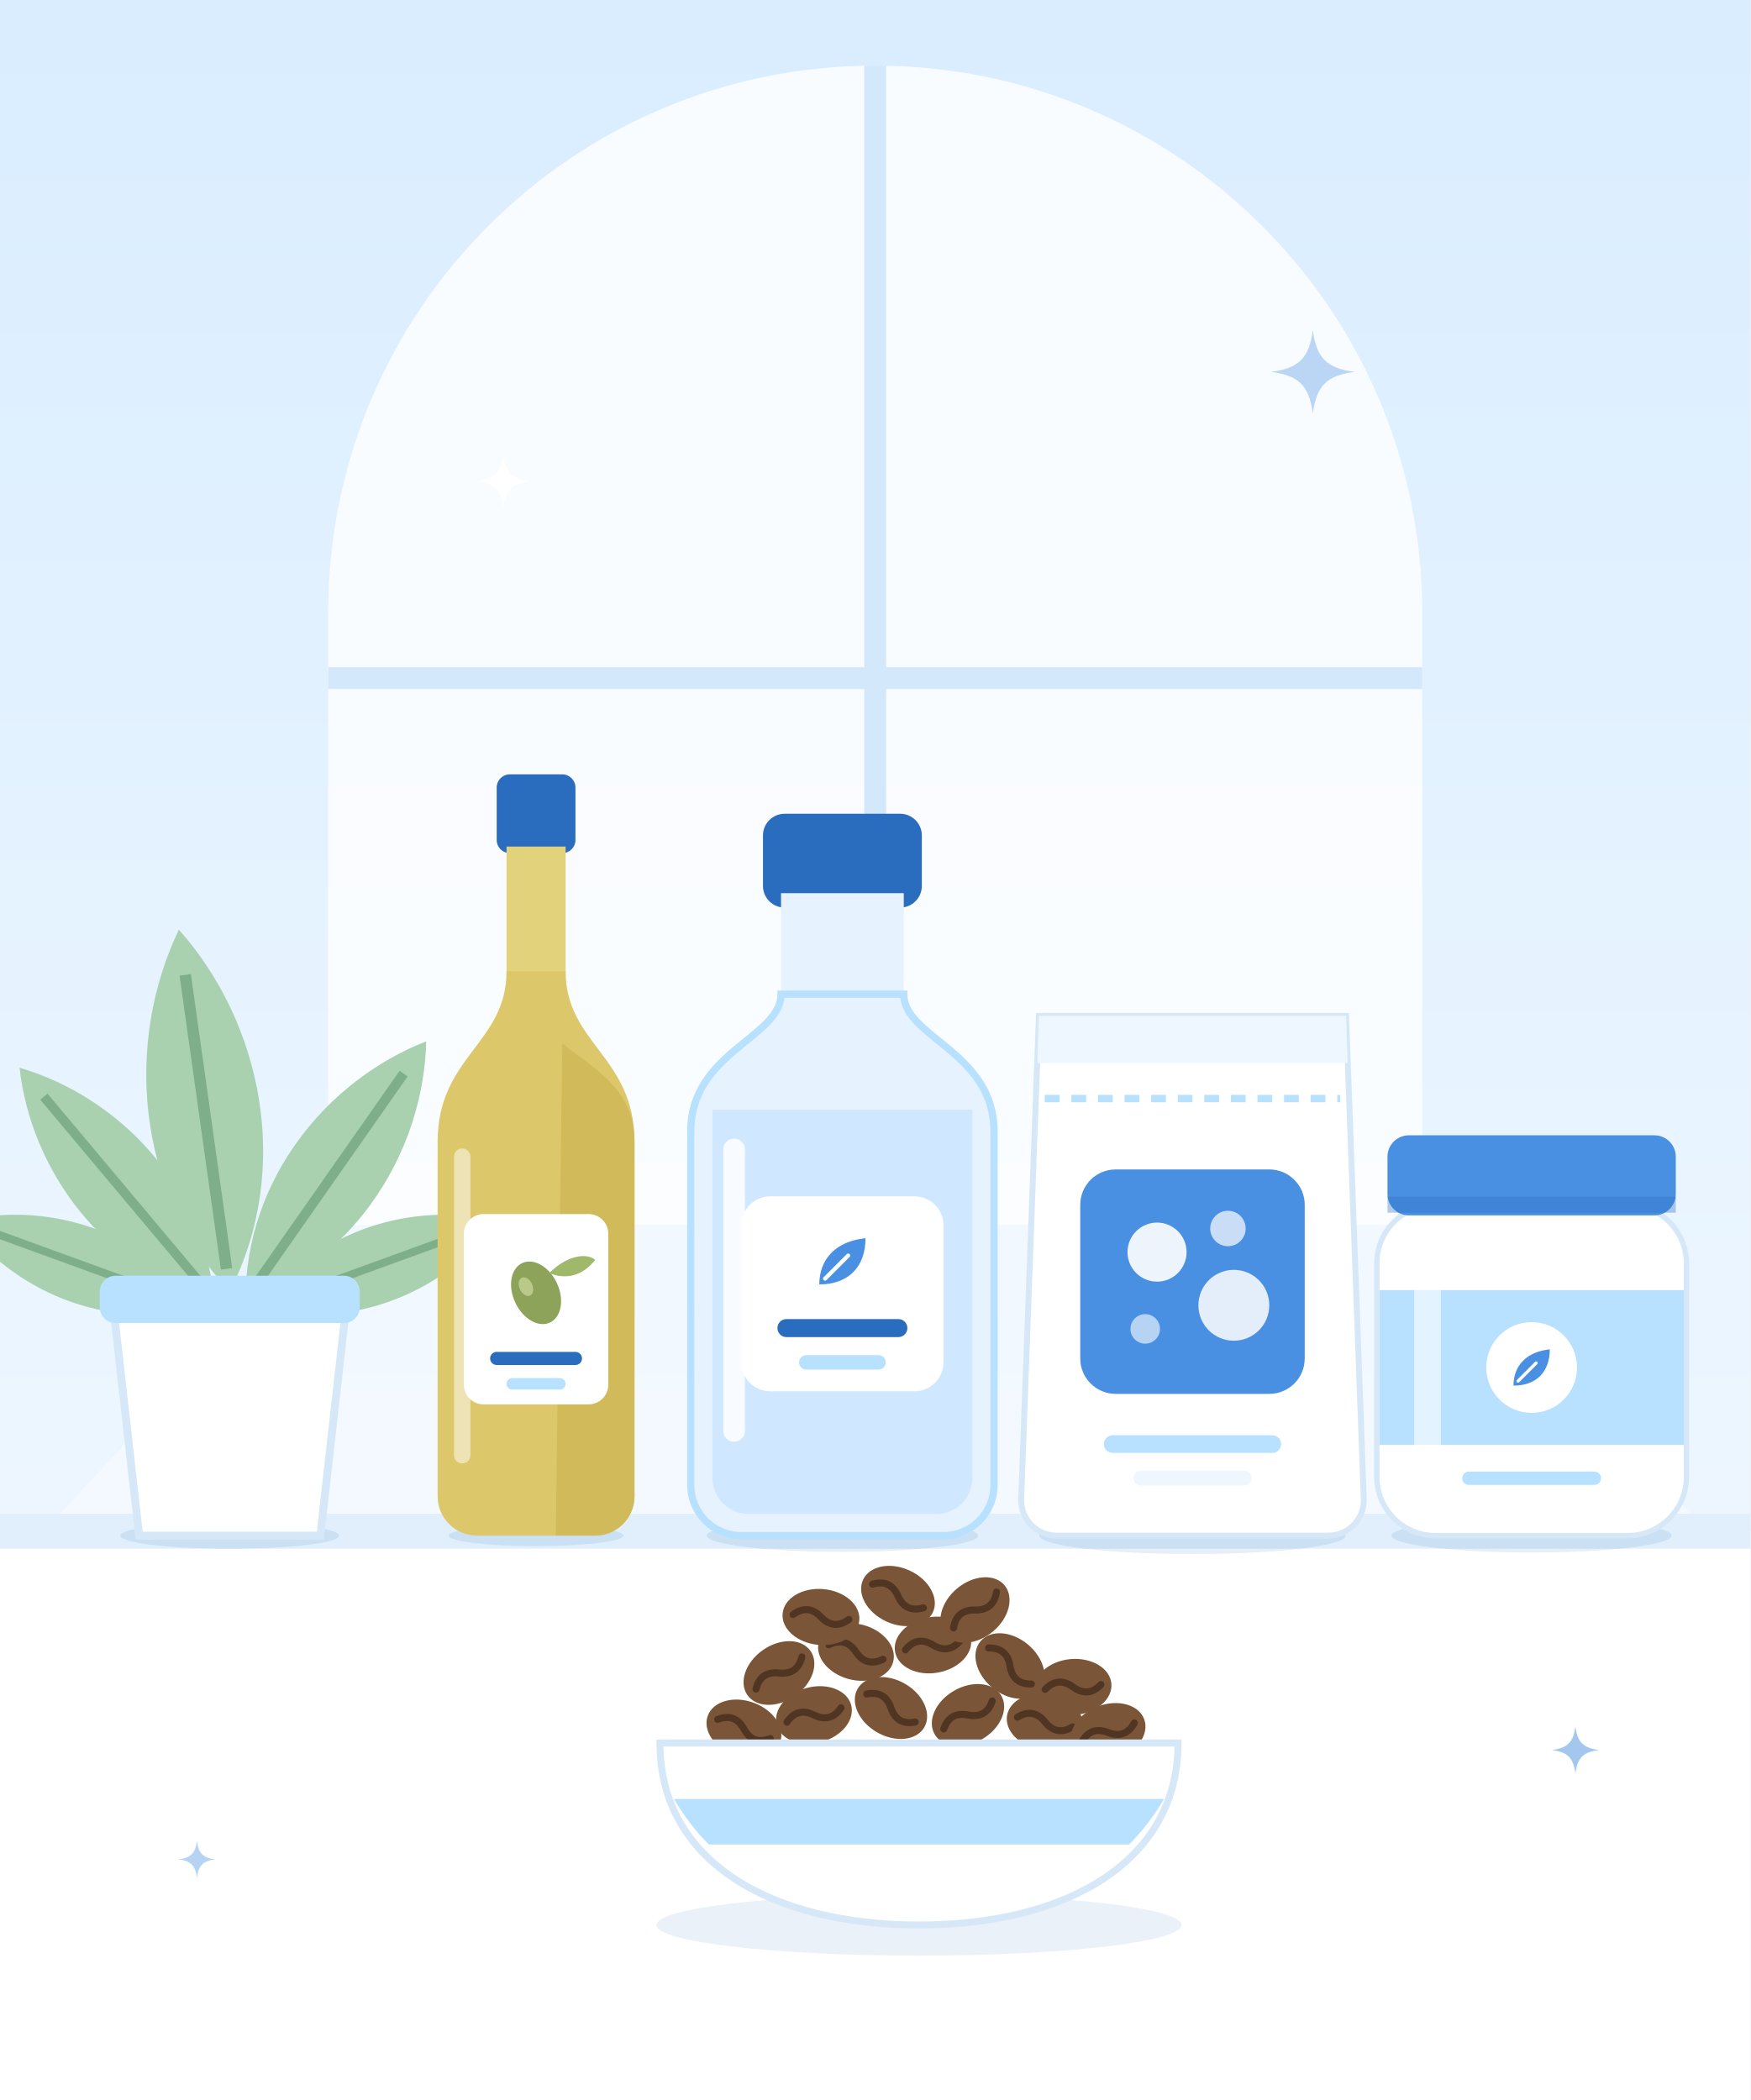
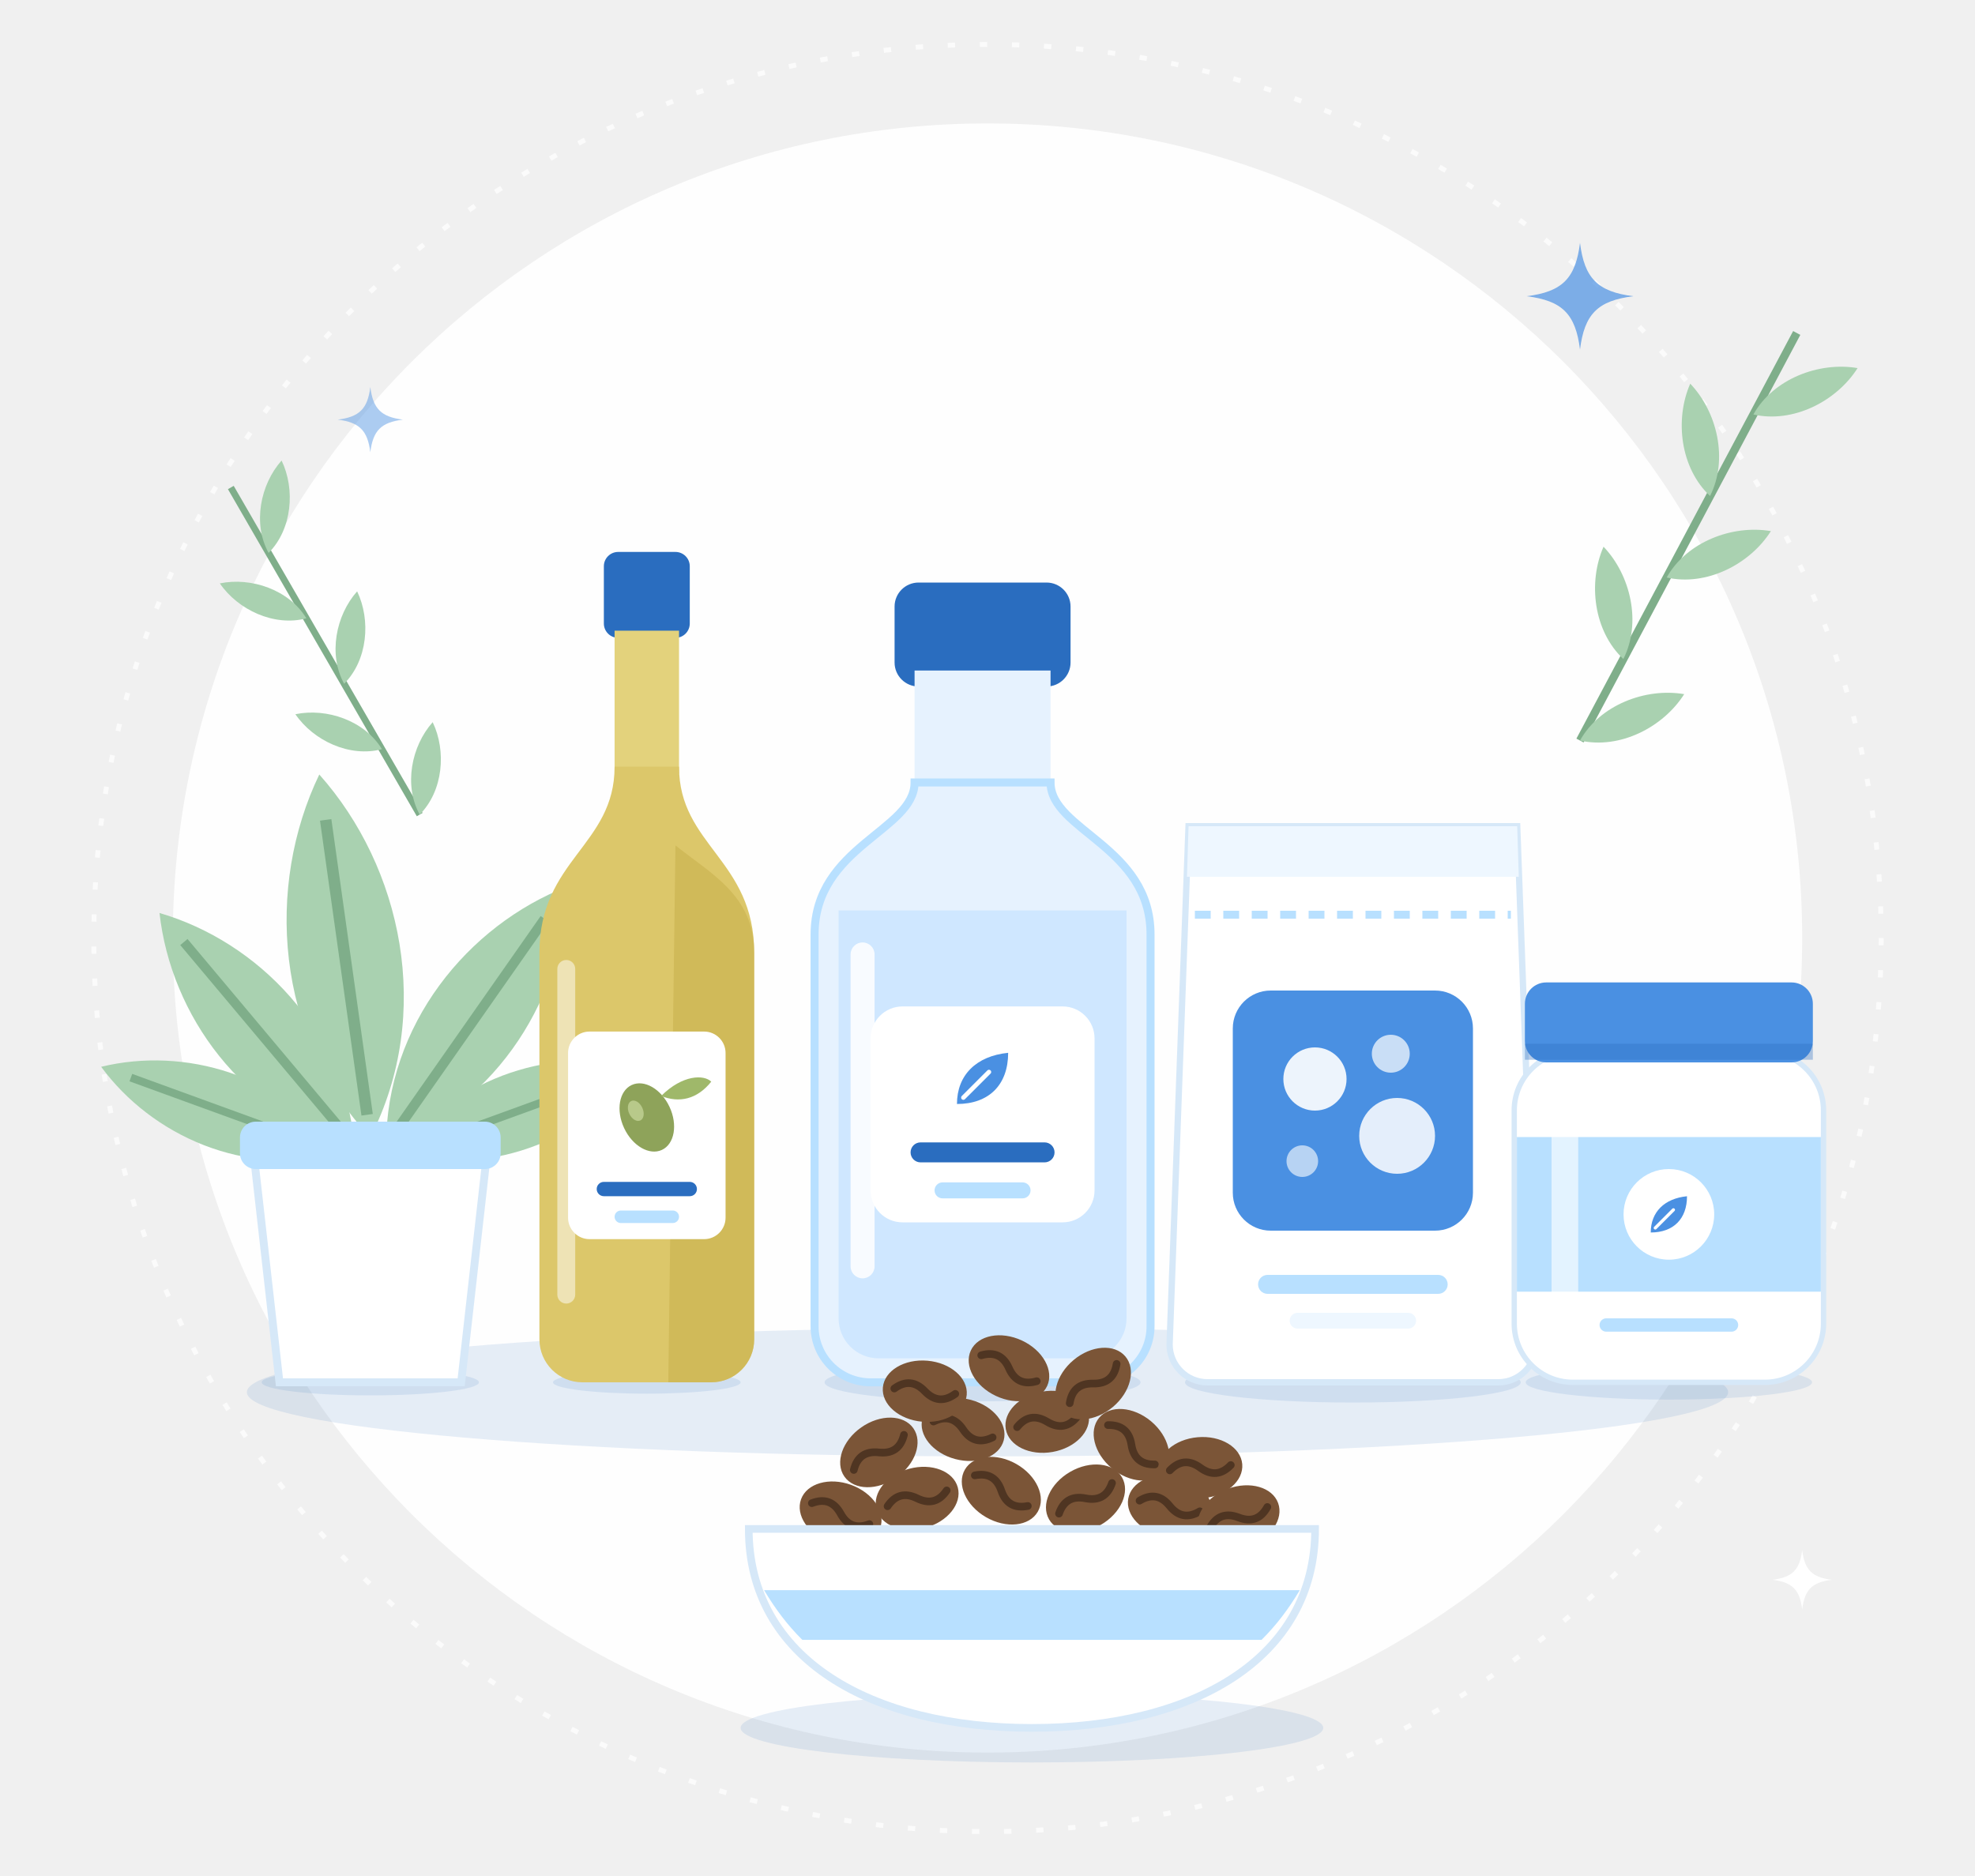
- <svg xmlns="http://www.w3.org/2000/svg" viewBox="0 0 800 960" width="800" height="960">
-   <defs>
-     <linearGradient id="bg" x1="0" y1="0" x2="0" y2="1">
-       <stop offset="0" stop-color="#d9edff" />
-       <stop offset="1" stop-color="#f5faff" />
-     </linearGradient>
-   </defs>
-   <rect width="800" height="960" fill="url(#bg)" />
-   <path fill="#fff" opacity=".8" d="M150 560V280a250 250 0 0 1 500 0v280z" />
-   <path fill="none" stroke="#d3e8fb" stroke-width="10" d="M400 30v530M150 310h500" />
-   <path fill="#fff" opacity=".35" d="M150 560h500l130 140H20z" />
-   <g transform="translate(600 170) scale(1.6)">
-     <path fill="#4a90e2" opacity="0.35" d="M0-12C1-4 4-1 12 0 4 1 1 4 0 12-1 4-4 1-12 0-4-1-1-4 0-12z" />
+ <svg xmlns="http://www.w3.org/2000/svg" viewBox="0 0 800 760" width="800" height="760">
+   <circle cx="400" cy="380" r="330" fill="#fff" opacity=".92" />
+   <circle cx="400" cy="380" r="362" fill="none" stroke="#fff" stroke-width="2" opacity=".7" stroke-dasharray="3 10" />
+   <g transform="translate(640 300) rotate(28) scale(1.1)">
+     <path stroke="#7fae8a" stroke-width="3" fill="none" d="M0 0V-170" />
+     <g transform="translate(0 0) rotate(38)">
+       <path fill="#a9d1b0" d="M0 0C-9-12-8-30 0-42 8-30 9-12 0 0z" />
+     </g>
+     <g transform="translate(0 -34) rotate(-38)">
+       <path fill="#a9d1b0" d="M0 0C-9-12-8-30 0-42 8-30 9-12 0 0z" />
+     </g>
+     <g transform="translate(0 -68) rotate(38)">
+       <path fill="#a9d1b0" d="M0 0C-9-12-8-30 0-42 8-30 9-12 0 0z" />
+     </g>
+     <g transform="translate(0 -102) rotate(-38)">
+       <path fill="#a9d1b0" d="M0 0C-9-12-8-30 0-42 8-30 9-12 0 0z" />
+     </g>
+     <g transform="translate(0 -136) rotate(38)">
+       <path fill="#a9d1b0" d="M0 0C-9-12-8-30 0-42 8-30 9-12 0 0z" />
+     </g>
  </g>
-   <g transform="translate(230 220) scale(1)">
-     <path fill="#fff" opacity="1" d="M0-12C1-4 4-1 12 0 4 1 1 4 0 12-1 4-4 1-12 0-4-1-1-4 0-12z" />
+   <g transform="translate(170 330) rotate(-30) scale(0.9)">
+     <path stroke="#7fae8a" stroke-width="3" fill="none" d="M0 0V-170" />
+     <g transform="translate(0 0) rotate(38)">
+       <path fill="#a9d1b0" d="M0 0C-9-12-8-30 0-42 8-30 9-12 0 0z" />
+     </g>
+     <g transform="translate(0 -34) rotate(-38)">
+       <path fill="#a9d1b0" d="M0 0C-9-12-8-30 0-42 8-30 9-12 0 0z" />
+     </g>
+     <g transform="translate(0 -68) rotate(38)">
+       <path fill="#a9d1b0" d="M0 0C-9-12-8-30 0-42 8-30 9-12 0 0z" />
+     </g>
+     <g transform="translate(0 -102) rotate(-38)">
+       <path fill="#a9d1b0" d="M0 0C-9-12-8-30 0-42 8-30 9-12 0 0z" />
+     </g>
+     <g transform="translate(0 -136) rotate(38)">
+       <path fill="#a9d1b0" d="M0 0C-9-12-8-30 0-42 8-30 9-12 0 0z" />
+     </g>
  </g>
-   <rect y="700" width="800" height="260" fill="#fff" />
-   <rect y="692" width="800" height="16" fill="#e1effc" />
-   <ellipse cx="105" cy="702" rx="50" ry="6.0" fill="#2a6dbf" opacity="0.12" />
-   <g transform="translate(105 702) scale(1.8)">
+   <ellipse cx="400" cy="564" rx="300" ry="26.0" fill="#2a6dbf" opacity="0.12" />
+   <ellipse cx="150" cy="560" rx="44" ry="5.3" fill="#2a6dbf" opacity="0.12" />
+   <g transform="translate(150 560) scale(1.6)">
    <g transform="translate(-4 -60) rotate(-40) scale(1.2)">
      <path fill="#a9d1b0" d="M0 0C-14-20-12-46 0-64 12-46 14-20 0 0z" />
      <path stroke="#7fae8a" stroke-width="2" fill="none" d="M0-4V-56" />
    </g>
    <g transform="translate(4 -60) rotate(35) scale(1.25)">
      <path fill="#a9d1b0" d="M0 0C-14-20-12-46 0-64 12-46 14-20 0 0z" />
      <path stroke="#7fae8a" stroke-width="2" fill="none" d="M0-4V-56" />
    </g>
    <g transform="translate(0 -62) rotate(-8) scale(1.45)">
      <path fill="#a9d1b0" d="M0 0C-14-20-12-46 0-64 12-46 14-20 0 0z" />
      <path stroke="#7fae8a" stroke-width="2" fill="none" d="M0-4V-56" />
    </g>
    <g transform="translate(-8 -58) rotate(-70) scale(1.0)">
      <path fill="#a9d1b0" d="M0 0C-14-20-12-46 0-64 12-46 14-20 0 0z" />
      <path stroke="#7fae8a" stroke-width="2" fill="none" d="M0-4V-56" />
    </g>
    <g transform="translate(8 -58) rotate(70) scale(1.0)">
      <path fill="#a9d1b0" d="M0 0C-14-20-12-46 0-64 12-46 14-20 0 0z" />
      <path stroke="#7fae8a" stroke-width="2" fill="none" d="M0-4V-56" />
    </g>
    <path fill="#fff" stroke="#d6e8f8" stroke-width="2" d="M-30-62h60l-7 62h-46z" />
    <rect x="-33" y="-66" width="66" height="12" rx="4" fill="#b8e0ff" />
  </g>
-   <ellipse cx="245" cy="702" rx="40" ry="4.8" fill="#2a6dbf" opacity="0.12" />
-   <g transform="translate(245 702) scale(1.5)">
+   <ellipse cx="262" cy="560" rx="38" ry="4.6" fill="#2a6dbf" opacity="0.12" />
+   <g transform="translate(262 560) scale(1.45)">
    <rect x="-12" y="-232" width="24" height="24" rx="4" fill="#2a6dbf" />
    <rect x="-9" y="-210" width="18" height="40" fill="#e3d27c" />
    <path fill="#dcc76a" d="M-9-172c0 22-21 26-21 52v108a12 12 0 0 0 12 12h36a12 12 0 0 0 12-12v-108c0-26-21-30-21-52z" />
    <path fill="#c7ae4a" opacity=".55" d="M8-150c10 8 22 14 22 30v108a12 12 0 0 1-12 12H6z" />
    <rect x="-25" y="-118" width="5" height="96" rx="2.5" fill="#fff" opacity=".5" />
    <rect x="-22" y="-98" width="44" height="58" rx="6" fill="#fff" />
    <g transform="translate(0 -74) rotate(-25)">
      <ellipse rx="7" ry="10" fill="#8ea35a" />
      <ellipse cx="-2" cy="-3" rx="2" ry="3" fill="#b8c98a" />
    </g>
    <path fill="#9fb86a" d="M4-80c6-6 12-6 14-4-4 5-9 6-14 4z" />
    <rect x="-14" y="-56" width="28" height="4" rx="2" fill="#2a6dbf" />
    <rect x="-9" y="-48" width="18" height="3.5" rx="1.75" fill="#b8e0ff" />
  </g>
-   <ellipse cx="385" cy="702" rx="62" ry="7.4" fill="#2a6dbf" opacity="0.12" />
-   <g transform="translate(385 702) scale(1.65)">
+   <ellipse cx="398" cy="560" rx="64" ry="7.7" fill="#2a6dbf" opacity="0.12" />
+   <g transform="translate(398 560) scale(1.62)">
    <rect x="-22" y="-200" width="44" height="26" rx="6" fill="#2a6dbf" />
    <rect x="-17" y="-178" width="34" height="30" fill="#e6f2fe" />
    <path fill="#e6f2fe" stroke="#b8e0ff" stroke-width="2" d="M-17-150c0 12-25 16-25 38v98a14 14 0 0 0 14 14h56a14 14 0 0 0 14-14v-98c0-22-25-26-25-38z" />
    <path fill="#cfe7ff" d="M-36-118h72v102a10 10 0 0 1-10 10h-52a10 10 0 0 1-10-10z" />
    <rect x="-33" y="-110" width="6" height="84" rx="3" fill="#fff" opacity=".85" />
    <rect x="-28" y="-94" width="56" height="54" rx="8" fill="#fff" />
    <g transform="translate(0 -76) scale(0.8)">
      <path fill="#4a90e2" d="M-8 8c0-9 6-15 16-16 0 10-6 16-16 16z" />
      <path fill="none" stroke="#fff" stroke-width="1.4" stroke-linecap="round" d="M-6 6l8-8" />
    </g>
    <rect x="-18" y="-60" width="36" height="5" rx="2.5" fill="#2a6dbf" />
    <rect x="-12" y="-50" width="24" height="4" rx="2" fill="#b8e0ff" />
  </g>
-   <ellipse cx="545" cy="702" rx="70" ry="8.4" fill="#2a6dbf" opacity="0.12" />
-   <g transform="translate(545 702) scale(1.35)">
+   <ellipse cx="548" cy="560" rx="68" ry="8.2" fill="#2a6dbf" opacity="0.12" />
+   <g transform="translate(548 560) scale(1.28)">
    <path fill="#fff" stroke="#d6e8f8" stroke-width="2" d="M-52-176H52l6 164a12 12 0 0 1-12 12h-92a12 12 0 0 1-12-12z" />
    <path fill="#eef7ff" d="M-52-176H52l.5 16h-105z" />
    <path stroke="#b8e0ff" stroke-width="2.5" stroke-dasharray="5 4" d="M-50-148H50" />
    <rect x="-38" y="-124" width="76" height="76" rx="12" fill="#4a90e2" />
    <circle cx="-12" cy="-96" r="10" fill="#fff" opacity=".9" />
    <circle cx="12" cy="-104" r="6" fill="#fff" opacity=".7" />
    <circle cx="14" cy="-78" r="12" fill="#fff" opacity=".85" />
    <circle cx="-16" cy="-70" r="5" fill="#fff" opacity=".6" />
    <rect x="-30" y="-34" width="60" height="6" rx="3" fill="#b8e0ff" />
    <rect x="-20" y="-22" width="40" height="5" rx="2.5" fill="#eef7ff" />
  </g>
-   <ellipse cx="700" cy="702" rx="64" ry="7.7" fill="#2a6dbf" opacity="0.12" />
-   <g transform="translate(700 702) scale(1.22)">
+   <ellipse cx="676" cy="560" rx="58" ry="7.0" fill="#2a6dbf" opacity="0.12" />
+   <g transform="translate(676 560) scale(1.08)">
    <rect x="-58" y="-124" width="116" height="124" rx="22" fill="#fff" stroke="#d6e8f8" stroke-width="2" />
    <rect x="-57" y="-92" width="114" height="58" fill="#b8e0ff" />
    <rect x="-54" y="-150" width="108" height="30" rx="8" fill="#4a90e2" />
    <rect x="-54" y="-127" width="108" height="6" fill="#2a6dbf" opacity=".35" />
    <circle cx="0" cy="-63" r="17" fill="#fff" />
    <g transform="translate(0 -63) scale(0.85)">
      <path fill="#4a90e2" d="M-8 8c0-9 6-15 16-16 0 10-6 16-16 16z" />
      <path fill="none" stroke="#fff" stroke-width="1.4" stroke-linecap="round" d="M-6 6l8-8" />
    </g>
    <rect x="-44" y="-112" width="10" height="100" rx="5" fill="#fff" opacity=".6" />
    <rect x="-26" y="-24" width="52" height="5" rx="2.5" fill="#b8e0ff" />
  </g>
-   <ellipse cx="420" cy="880" rx="120" ry="14.0" fill="#2a6dbf" opacity="0.1" />
-   <g transform="translate(420 880) scale(1.6)">
+   <ellipse cx="418" cy="700" rx="118" ry="14.0" fill="#2a6dbf" opacity="0.12" />
+   <g transform="translate(418 700) scale(1.55)">
    <g transform="translate(-50 -56) rotate(20)">
      <ellipse rx="11" ry="8" fill="#7b5537" />
      <path fill="none" stroke="#4f3522" stroke-width="2" stroke-linecap="round" d="M-8 0q4-3.5 8 0t8 0" />
    </g>
    <g transform="translate(-30 -60) rotate(-15)">
      <ellipse rx="11" ry="8" fill="#7b5537" />
      <path fill="none" stroke="#4f3522" stroke-width="2" stroke-linecap="round" d="M-8 0q4-3.5 8 0t8 0" />
    </g>
    <g transform="translate(-8 -62) rotate(30)">
      <ellipse rx="11" ry="8" fill="#7b5537" />
      <path fill="none" stroke="#4f3522" stroke-width="2" stroke-linecap="round" d="M-8 0q4-3.5 8 0t8 0" />
    </g>
    <g transform="translate(14 -60) rotate(-30)">
      <ellipse rx="11" ry="8" fill="#7b5537" />
      <path fill="none" stroke="#4f3522" stroke-width="2" stroke-linecap="round" d="M-8 0q4-3.5 8 0t8 0" />
    </g>
    <g transform="translate(36 -58) rotate(10)">
      <ellipse rx="11" ry="8" fill="#7b5537" />
      <path fill="none" stroke="#4f3522" stroke-width="2" stroke-linecap="round" d="M-8 0q4-3.5 8 0t8 0" />
    </g>
    <g transform="translate(54 -55) rotate(-20)">
      <ellipse rx="11" ry="8" fill="#7b5537" />
      <path fill="none" stroke="#4f3522" stroke-width="2" stroke-linecap="round" d="M-8 0q4-3.5 8 0t8 0" />
    </g>
    <g transform="translate(-40 -72) rotate(-35)">
      <ellipse rx="11" ry="8" fill="#7b5537" />
      <path fill="none" stroke="#4f3522" stroke-width="2" stroke-linecap="round" d="M-8 0q4-3.5 8 0t8 0" />
    </g>
    <g transform="translate(-18 -78) rotate(15)">
      <ellipse rx="11" ry="8" fill="#7b5537" />
      <path fill="none" stroke="#4f3522" stroke-width="2" stroke-linecap="round" d="M-8 0q4-3.5 8 0t8 0" />
    </g>
    <g transform="translate(4 -80) rotate(-10)">
      <ellipse rx="11" ry="8" fill="#7b5537" />
      <path fill="none" stroke="#4f3522" stroke-width="2" stroke-linecap="round" d="M-8 0q4-3.5 8 0t8 0" />
    </g>
    <g transform="translate(26 -74) rotate(40)">
      <ellipse rx="11" ry="8" fill="#7b5537" />
      <path fill="none" stroke="#4f3522" stroke-width="2" stroke-linecap="round" d="M-8 0q4-3.5 8 0t8 0" />
    </g>
    <g transform="translate(44 -68) rotate(-5)">
      <ellipse rx="11" ry="8" fill="#7b5537" />
      <path fill="none" stroke="#4f3522" stroke-width="2" stroke-linecap="round" d="M-8 0q4-3.5 8 0t8 0" />
    </g>
    <g transform="translate(-6 -94) rotate(25)">
      <ellipse rx="11" ry="8" fill="#7b5537" />
      <path fill="none" stroke="#4f3522" stroke-width="2" stroke-linecap="round" d="M-8 0q4-3.5 8 0t8 0" />
    </g>
    <g transform="translate(16 -90) rotate(-40)">
      <ellipse rx="11" ry="8" fill="#7b5537" />
      <path fill="none" stroke="#4f3522" stroke-width="2" stroke-linecap="round" d="M-8 0q4-3.5 8 0t8 0" />
    </g>
    <g transform="translate(-28 -88) rotate(5)">
      <ellipse rx="11" ry="8" fill="#7b5537" />
      <path fill="none" stroke="#4f3522" stroke-width="2" stroke-linecap="round" d="M-8 0q4-3.5 8 0t8 0" />
    </g>
    <path fill="#fff" stroke="#d6e8f8" stroke-width="2" d="M-74-52H74C74-18 42 0 0 0s-74-18-74-52z" />
    <path fill="#b8e0ff" d="M-70-36h140c-3 5-6 9-10 13h-120c-4-4-7-8-10-13z" />
  </g>
-   <g transform="translate(720 800) scale(0.9)">
-     <path fill="#4a90e2" opacity="0.5" d="M0-12C1-4 4-1 12 0 4 1 1 4 0 12-1 4-4 1-12 0-4-1-1-4 0-12z" />
+   <g transform="translate(640 120) scale(1.8)">
+     <path fill="#4a90e2" opacity="0.7" d="M0-12C1-4 4-1 12 0 4 1 1 4 0 12-1 4-4 1-12 0-4-1-1-4 0-12z" />
  </g>
-   <g transform="translate(90 850) scale(0.7)">
-     <path fill="#4a90e2" opacity="0.4" d="M0-12C1-4 4-1 12 0 4 1 1 4 0 12-1 4-4 1-12 0-4-1-1-4 0-12z" />
+   <g transform="translate(150 170) scale(1.1)">
+     <path fill="#4a90e2" opacity="0.45" d="M0-12C1-4 4-1 12 0 4 1 1 4 0 12-1 4-4 1-12 0-4-1-1-4 0-12z" />
+   </g>
+   <g transform="translate(730 640) scale(1)">
+     <path fill="#fff" opacity="1" d="M0-12C1-4 4-1 12 0 4 1 1 4 0 12-1 4-4 1-12 0-4-1-1-4 0-12z" />
  </g>
</svg>
